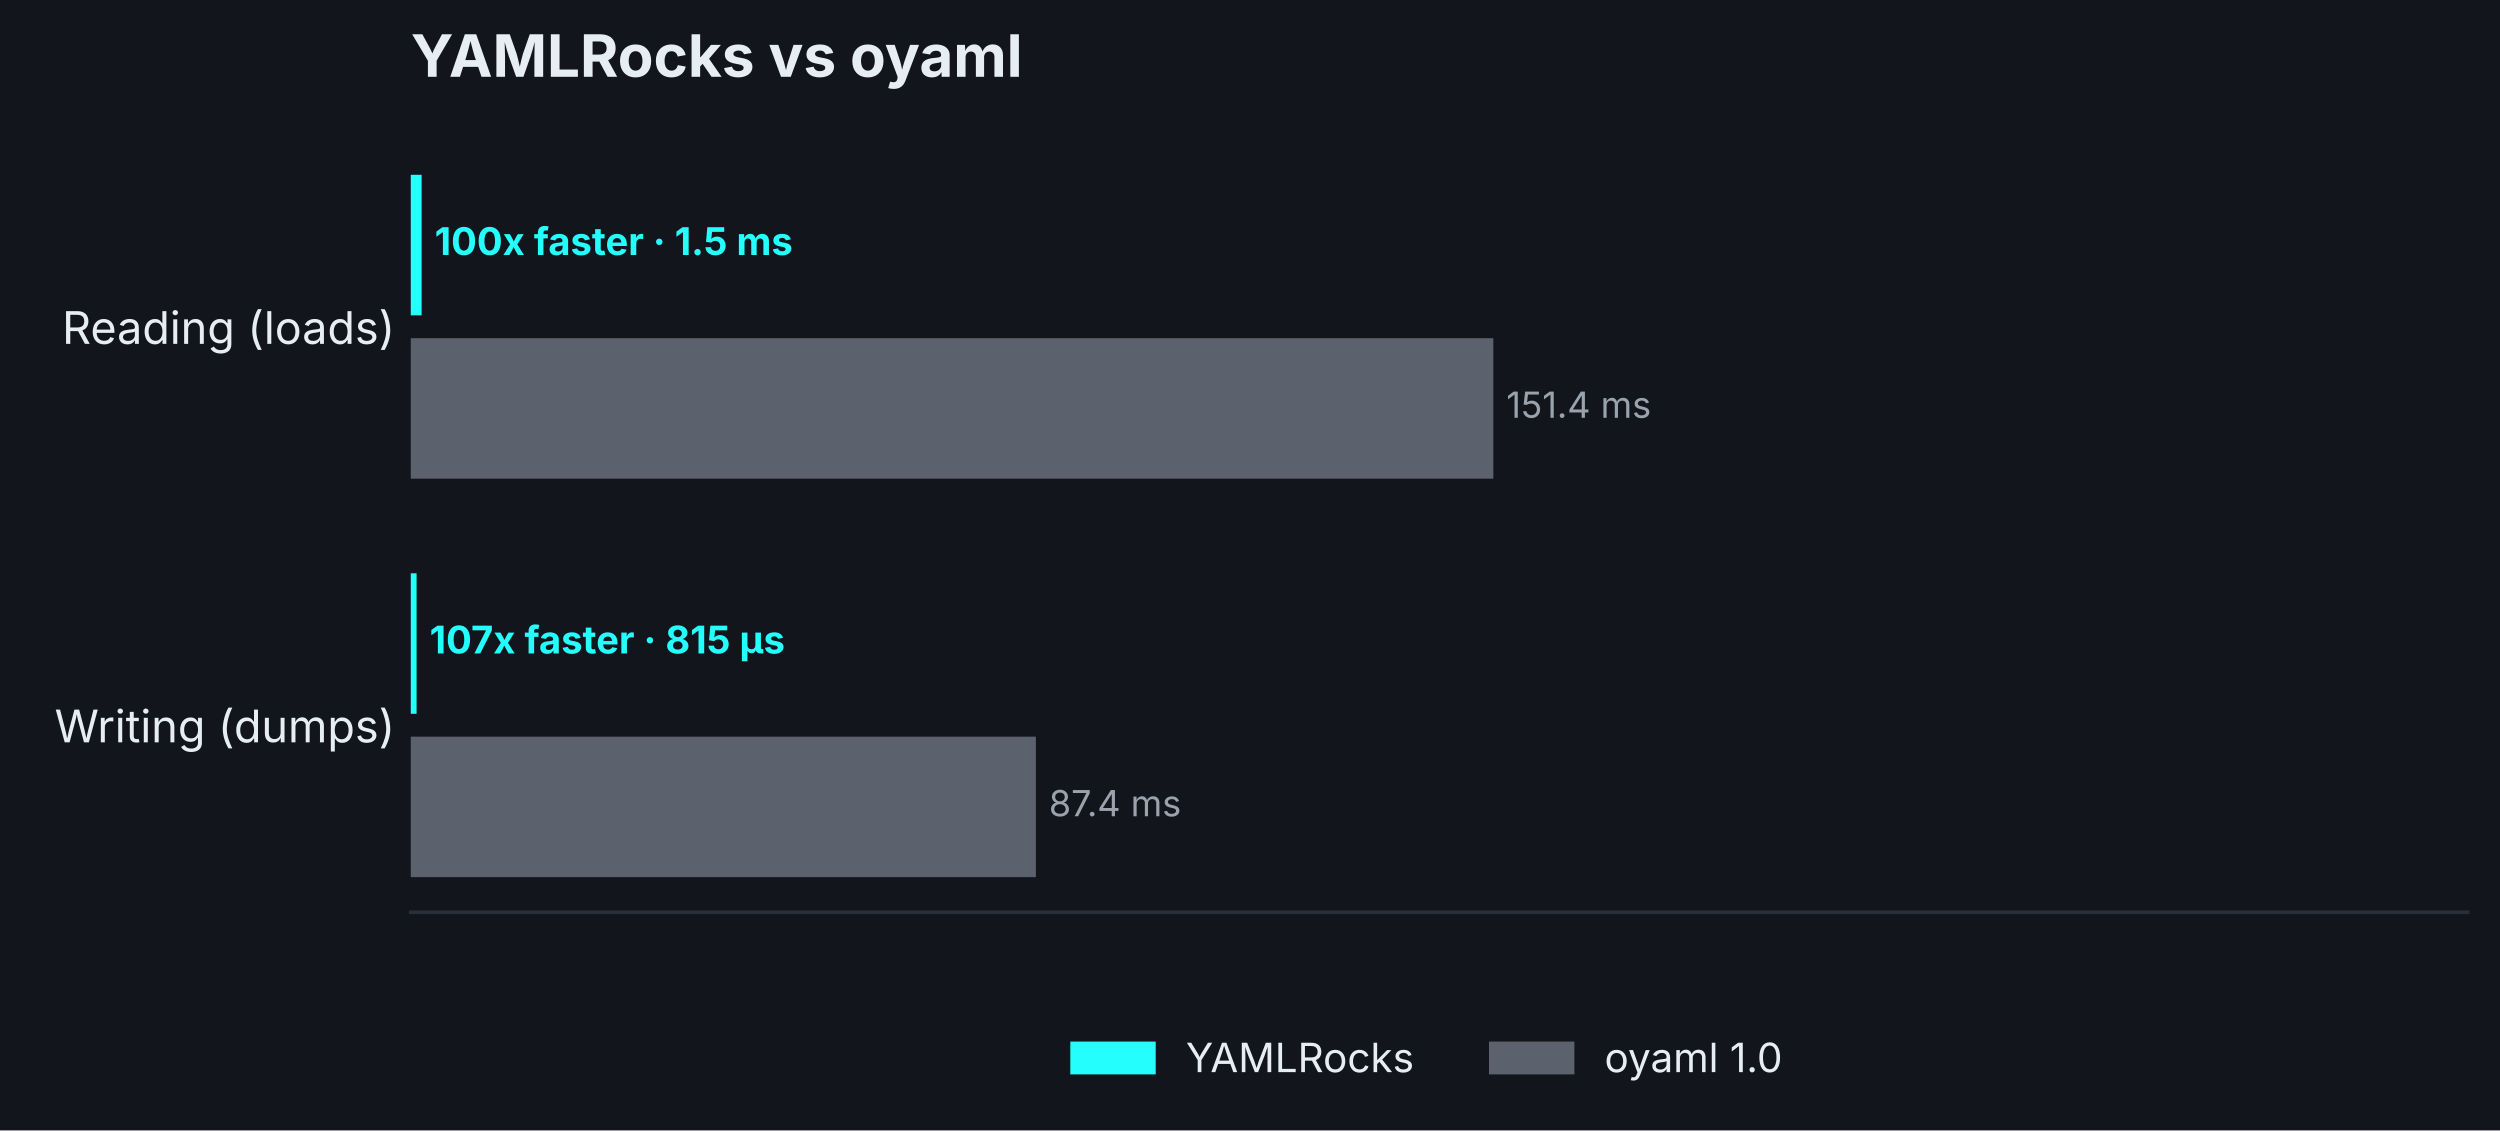
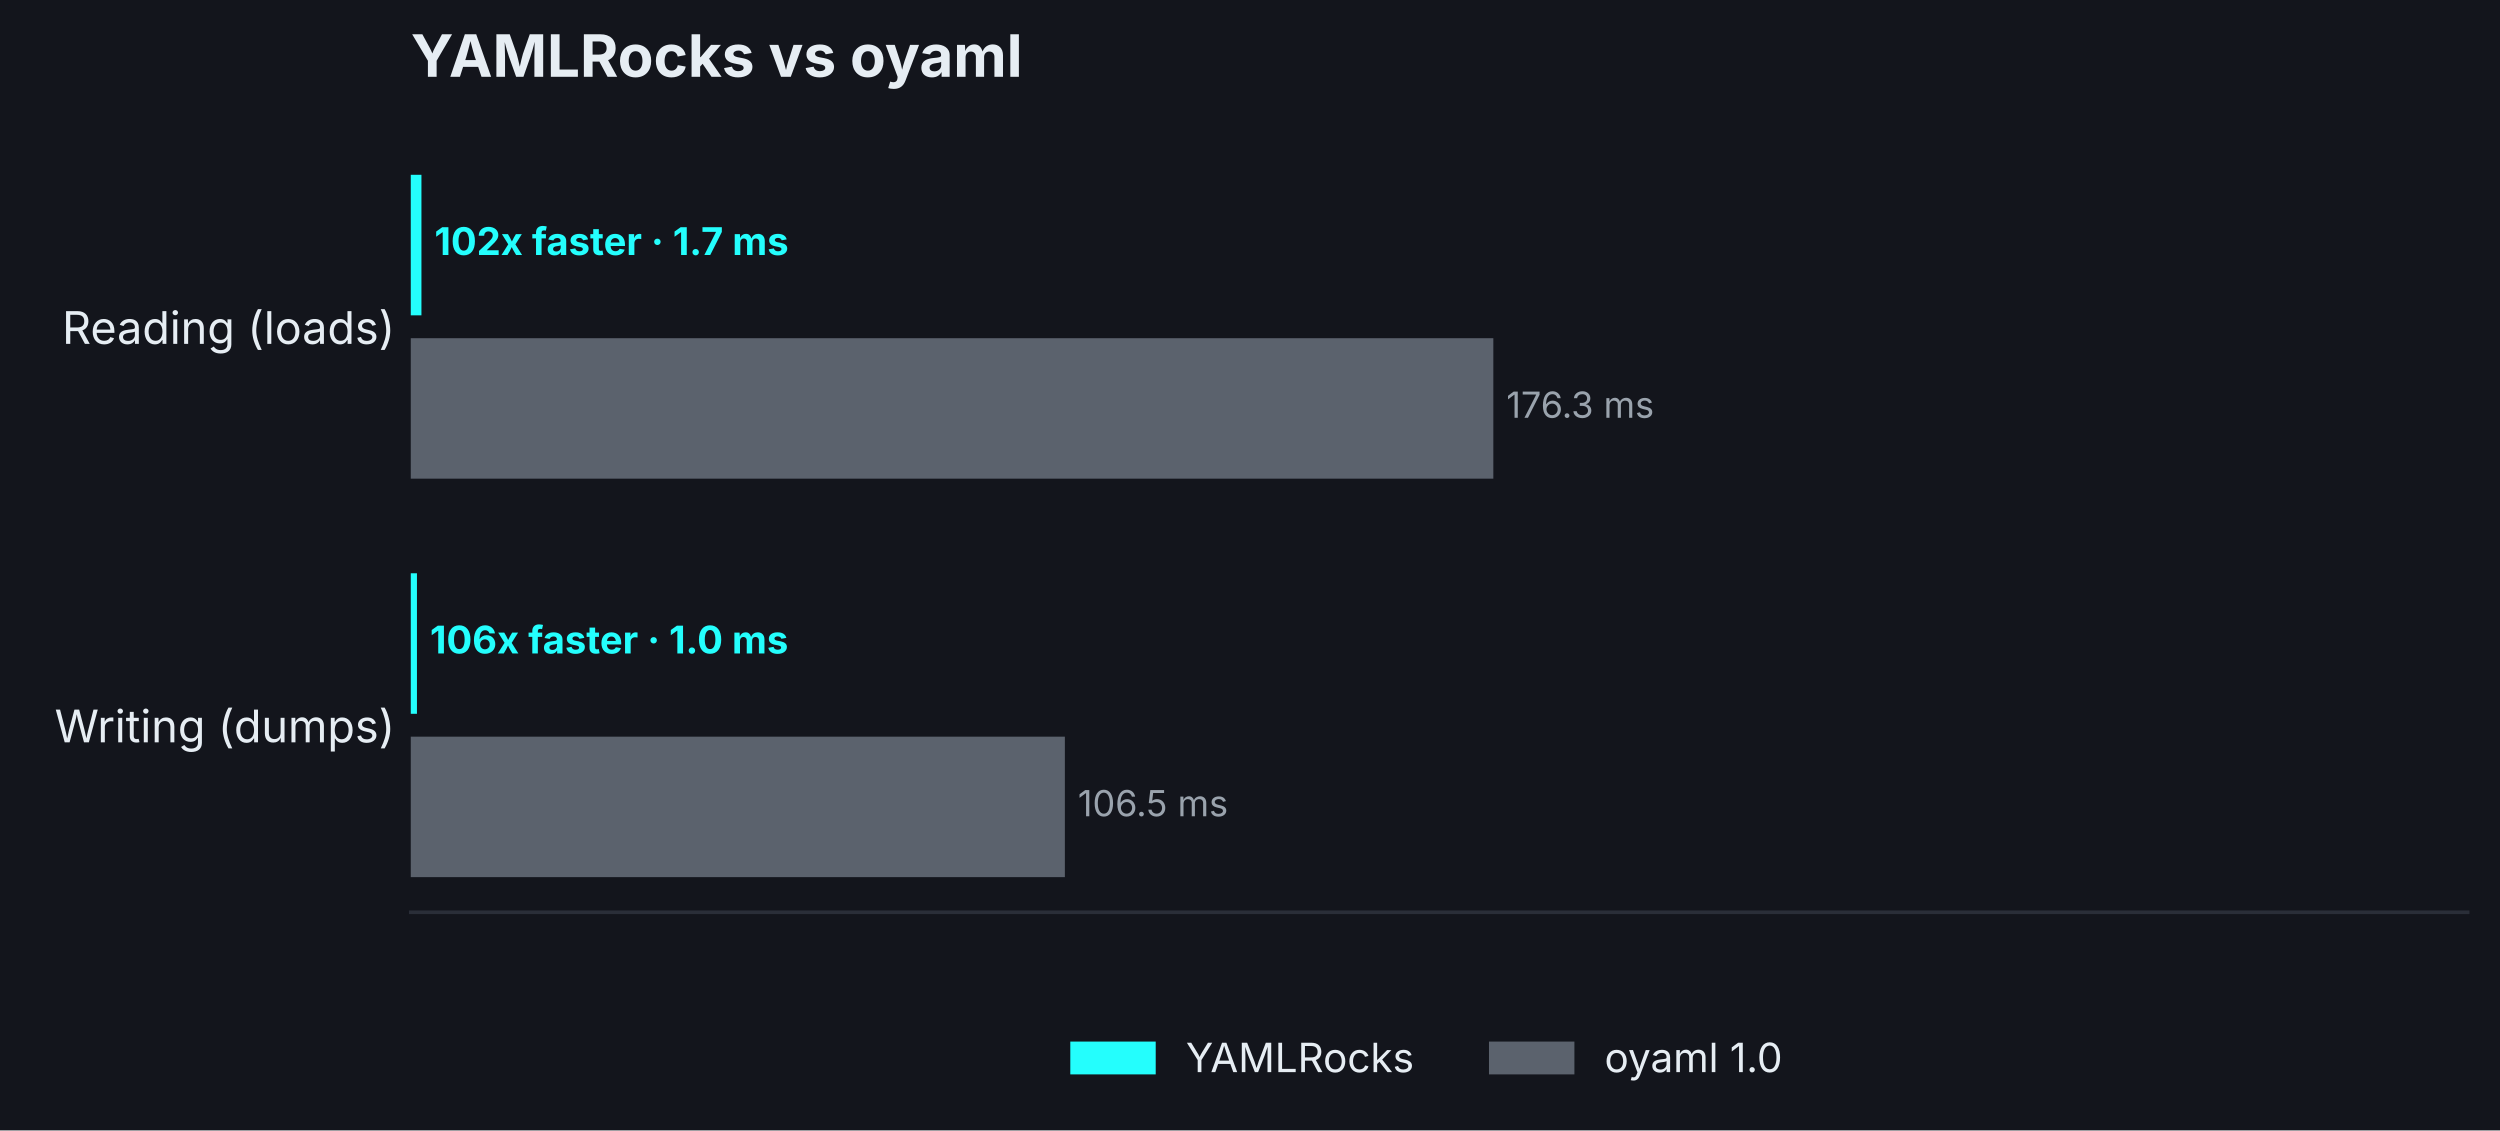
<svg xmlns="http://www.w3.org/2000/svg" width="556.138pt" height="251.466pt" viewBox="0 0 556.138 251.466" version="1.1">
  <defs>
    <style type="text/css">*{stroke-linejoin: round; stroke-linecap: butt}</style>
  </defs>
  <g id="figure_1">
    <g id="patch_1">
      <path d="M 0 251.466 L 556.138 251.466 L 556.138 0 L 0 0 z " style="fill: #13151c" />
    </g>
    <g id="axes_1">
      <g id="patch_2">
        <path d="M 91.378 202.942 L 548.938 202.942 L 548.938 31.078 L 91.378 31.078 z " style="fill: #13151c" />
      </g>
      <g id="matplotlib.axis_1" />
      <g id="matplotlib.axis_2">
        <g id="ytick_1">
          <g id="line2d_1" />
          <g id="text_1">
            <text style="font-size: 10px; font-family: 'Inter', 'Inter Variable', 'DejaVu Sans', sans-serif; text-anchor: end; fill: #e6edf3" x="87.878" y="76.488" transform="rotate(-0 87.87812 76.4883)">Reading (loads)</text>
          </g>
        </g>
        <g id="ytick_2">
          <g id="line2d_2" />
          <g id="text_2">
            <text style="font-size: 10px; font-family: 'Inter', 'Inter Variable', 'DejaVu Sans', sans-serif; text-anchor: end; fill: #e6edf3" x="87.878" y="165.13" transform="rotate(-0 87.87812 165.1301)">Writing (dumps)</text>
          </g>
        </g>
      </g>
      <g id="patch_3">
        <path d="M 91.378 202.942 L 548.938 202.942 " style="fill: none; stroke: #2a2e38; stroke-width: 0.8; stroke-linejoin: miter; stroke-linecap: square" />
      </g>
      <g id="patch_4">
-         <path d="M 91.378 38.89 L 93.792 38.89 L 93.792 70.145 L 91.378 70.145 z " clip-path="url(#pb0cdcce935)" style="fill: #24fefd" />
+         <path d="M 91.378 38.89 L 93.751 38.89 L 93.751 70.145 L 91.378 70.145 z " clip-path="url(#pc13481b58c)" style="fill: #24fefd" />
      </g>
      <g id="text_3">
-         <text style="font-weight: 700; font-size: 8.5px; font-family: 'Inter', 'Inter Variable', 'DejaVu Sans', sans-serif; text-anchor: start; fill: #24fefd" x="96.682" y="56.726" transform="rotate(-0 96.68216 56.72585)">100x faster · 1.5 ms</text>
+         <text style="font-weight: 700; font-size: 8.5px; font-family: 'Inter', 'Inter Variable', 'DejaVu Sans', sans-serif; text-anchor: start; fill: #24fefd" x="96.64" y="56.726" transform="rotate(-0 96.64037 56.72585)">102x faster · 1.7 ms</text>
      </g>
      <g id="patch_5">
-         <path d="M 91.378 75.233 L 332.199 75.233 L 332.199 106.488 L 91.378 106.488 z " clip-path="url(#pb0cdcce935)" style="fill: #5b626d" />
+         <path d="M 91.378 75.233 L 332.199 75.233 L 332.199 106.488 L 91.378 106.488 z " clip-path="url(#pc13481b58c)" style="fill: #5b626d" />
      </g>
      <g id="text_4">
-         <text style="font-size: 8px; font-family: 'Inter', 'Inter Variable', 'DejaVu Sans', sans-serif; text-anchor: start; fill: #9aa3ad" x="335.089" y="92.939" transform="rotate(-0 335.089 92.93877)">151.4 ms</text>
+         <text style="font-size: 8px; font-family: 'Inter', 'Inter Variable', 'DejaVu Sans', sans-serif; text-anchor: start; fill: #9aa3ad" x="335.089" y="92.939" transform="rotate(-0 335.089 92.93877)">176.3 ms</text>
      </g>
      <g id="patch_6">
-         <path d="M 91.378 127.532 L 92.674 127.532 L 92.674 158.787 L 91.378 158.787 z " clip-path="url(#pb0cdcce935)" style="fill: #24fefd" />
+         <path d="M 91.378 127.532 L 92.753 127.532 L 92.753 158.787 L 91.378 158.787 z " clip-path="url(#pc13481b58c)" style="fill: #24fefd" />
      </g>
      <g id="text_5">
-         <text style="font-weight: 700; font-size: 8.5px; font-family: 'Inter', 'Inter Variable', 'DejaVu Sans', sans-serif; text-anchor: start; fill: #24fefd" x="95.564" y="145.368" transform="rotate(-0 95.56372 145.3676)">107x faster · 815 µs</text>
+         <text style="font-weight: 700; font-size: 8.5px; font-family: 'Inter', 'Inter Variable', 'DejaVu Sans', sans-serif; text-anchor: start; fill: #24fefd" x="95.643" y="145.368" transform="rotate(-0 95.64301 145.3676)">106x faster · 1.0 ms</text>
      </g>
      <g id="patch_7">
-         <path d="M 91.378 163.875 L 230.434 163.875 L 230.434 195.13 L 91.378 195.13 z " clip-path="url(#pb0cdcce935)" style="fill: #5b626d" />
+         <path d="M 91.378 163.875 L 236.884 163.875 L 236.884 195.13 L 91.378 195.13 z " clip-path="url(#pc13481b58c)" style="fill: #5b626d" />
      </g>
      <g id="text_6">
-         <text style="font-size: 8px; font-family: 'Inter', 'Inter Variable', 'DejaVu Sans', sans-serif; text-anchor: start; fill: #9aa3ad" x="233.324" y="181.581" transform="rotate(-0 233.3239 181.5805)">87.4 ms</text>
+         <text style="font-size: 8px; font-family: 'Inter', 'Inter Variable', 'DejaVu Sans', sans-serif; text-anchor: start; fill: #9aa3ad" x="239.774" y="181.581" transform="rotate(-0 239.7738 181.5805)">106.5 ms</text>
      </g>
      <g id="text_7">
        <text style="font-weight: 700; font-size: 13px; font-family: 'Inter', 'Inter Variable', 'DejaVu Sans', sans-serif; text-anchor: start; fill: #e6edf3" x="91.378" y="17.078" transform="rotate(-0 91.37812 17.07797)">YAMLRocks vs oyaml</text>
      </g>
      <g id="legend_1">
        <g id="patch_8">
          <path d="M 238.594 238.504 L 256.594 238.504 L 256.594 232.204 L 238.594 232.204 z " style="fill: #24fefd; stroke: #24fefd; stroke-linejoin: miter" />
        </g>
        <g id="text_8">
          <text style="font-size: 9px; font-family: 'Inter', 'Inter Variable', 'DejaVu Sans', sans-serif; text-anchor: start; fill: #e6edf3" x="263.794" y="238.504" transform="rotate(-0 263.7935 238.5042)">YAMLRocks</text>
        </g>
        <g id="patch_9">
          <path d="M 331.734 238.504 L 349.734 238.504 L 349.734 232.204 L 331.734 232.204 z " style="fill: #5b626d; stroke: #5b626d; stroke-linejoin: miter" />
        </g>
        <g id="text_9">
          <text style="font-size: 9px; font-family: 'Inter', 'Inter Variable', 'DejaVu Sans', sans-serif; text-anchor: start; fill: #e6edf3" x="356.934" y="238.504" transform="rotate(-0 356.9337 238.5042)">oyaml 1.0</text>
        </g>
      </g>
    </g>
  </g>
  <defs>
-     <clipPath id="pb0cdcce935">
+     <clipPath id="pc13481b58c">
      <rect x="91.378" y="31.078" width="457.56" height="171.864" />
    </clipPath>
  </defs>
</svg>
